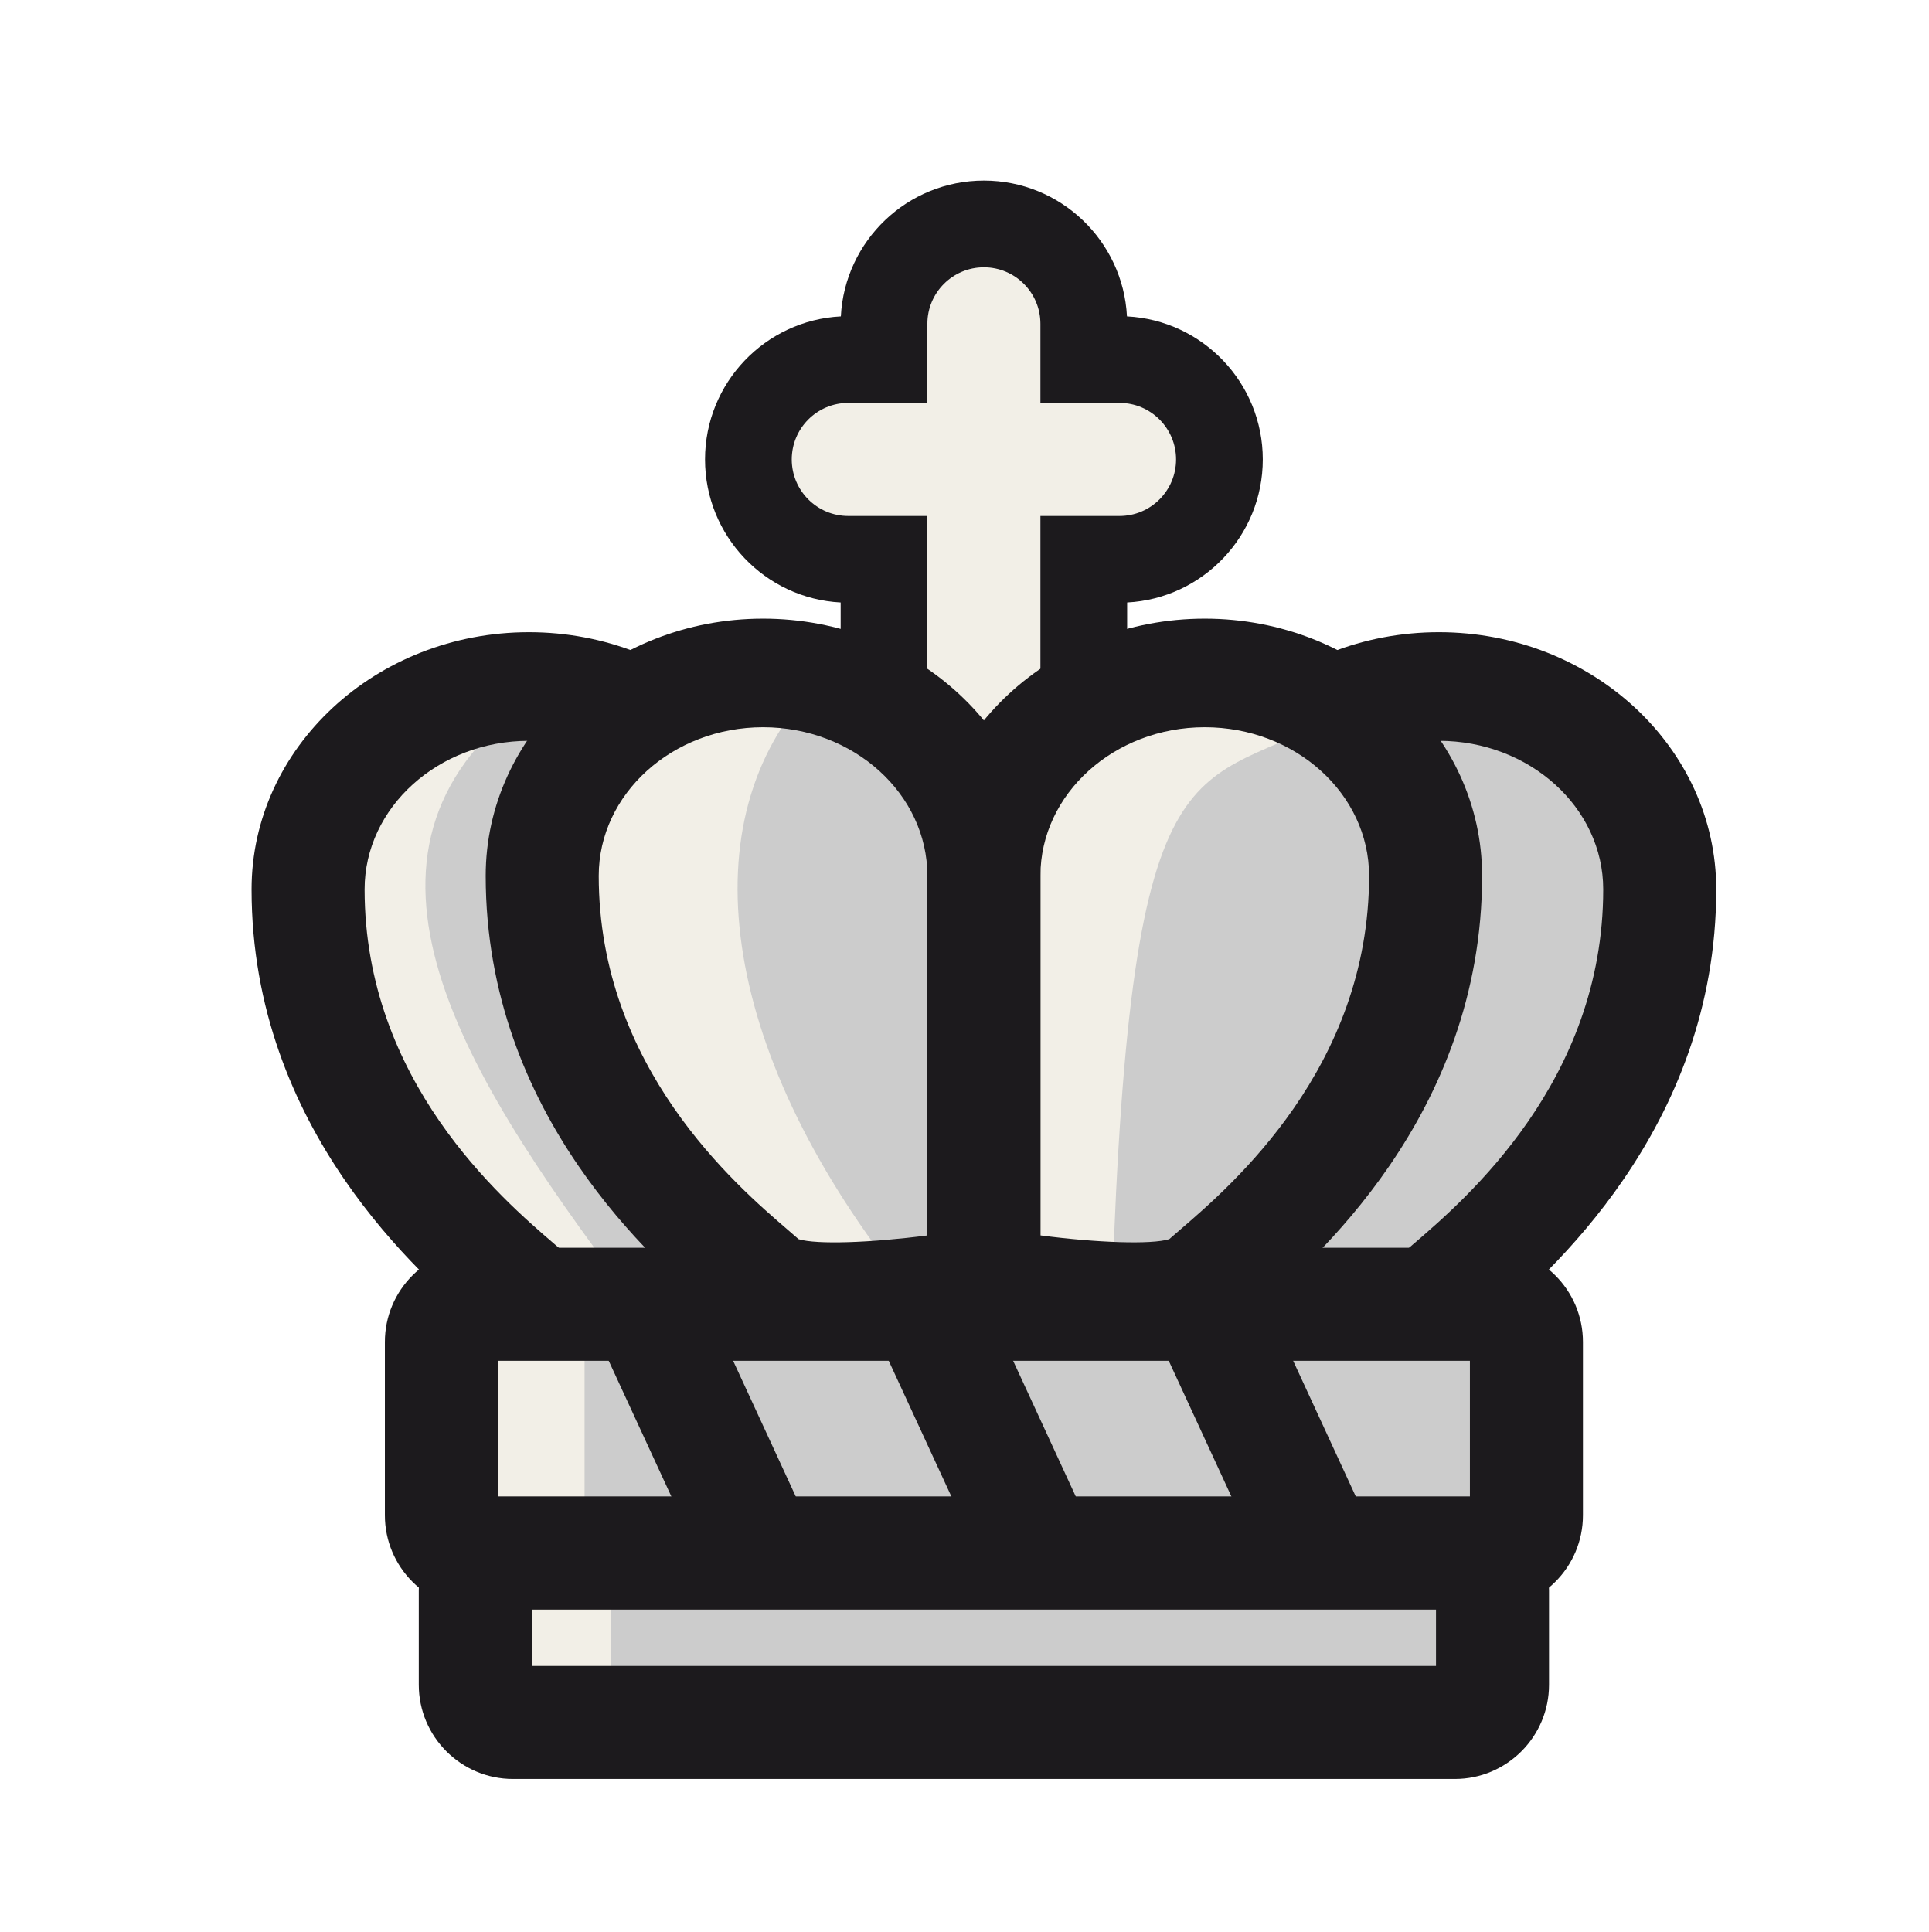
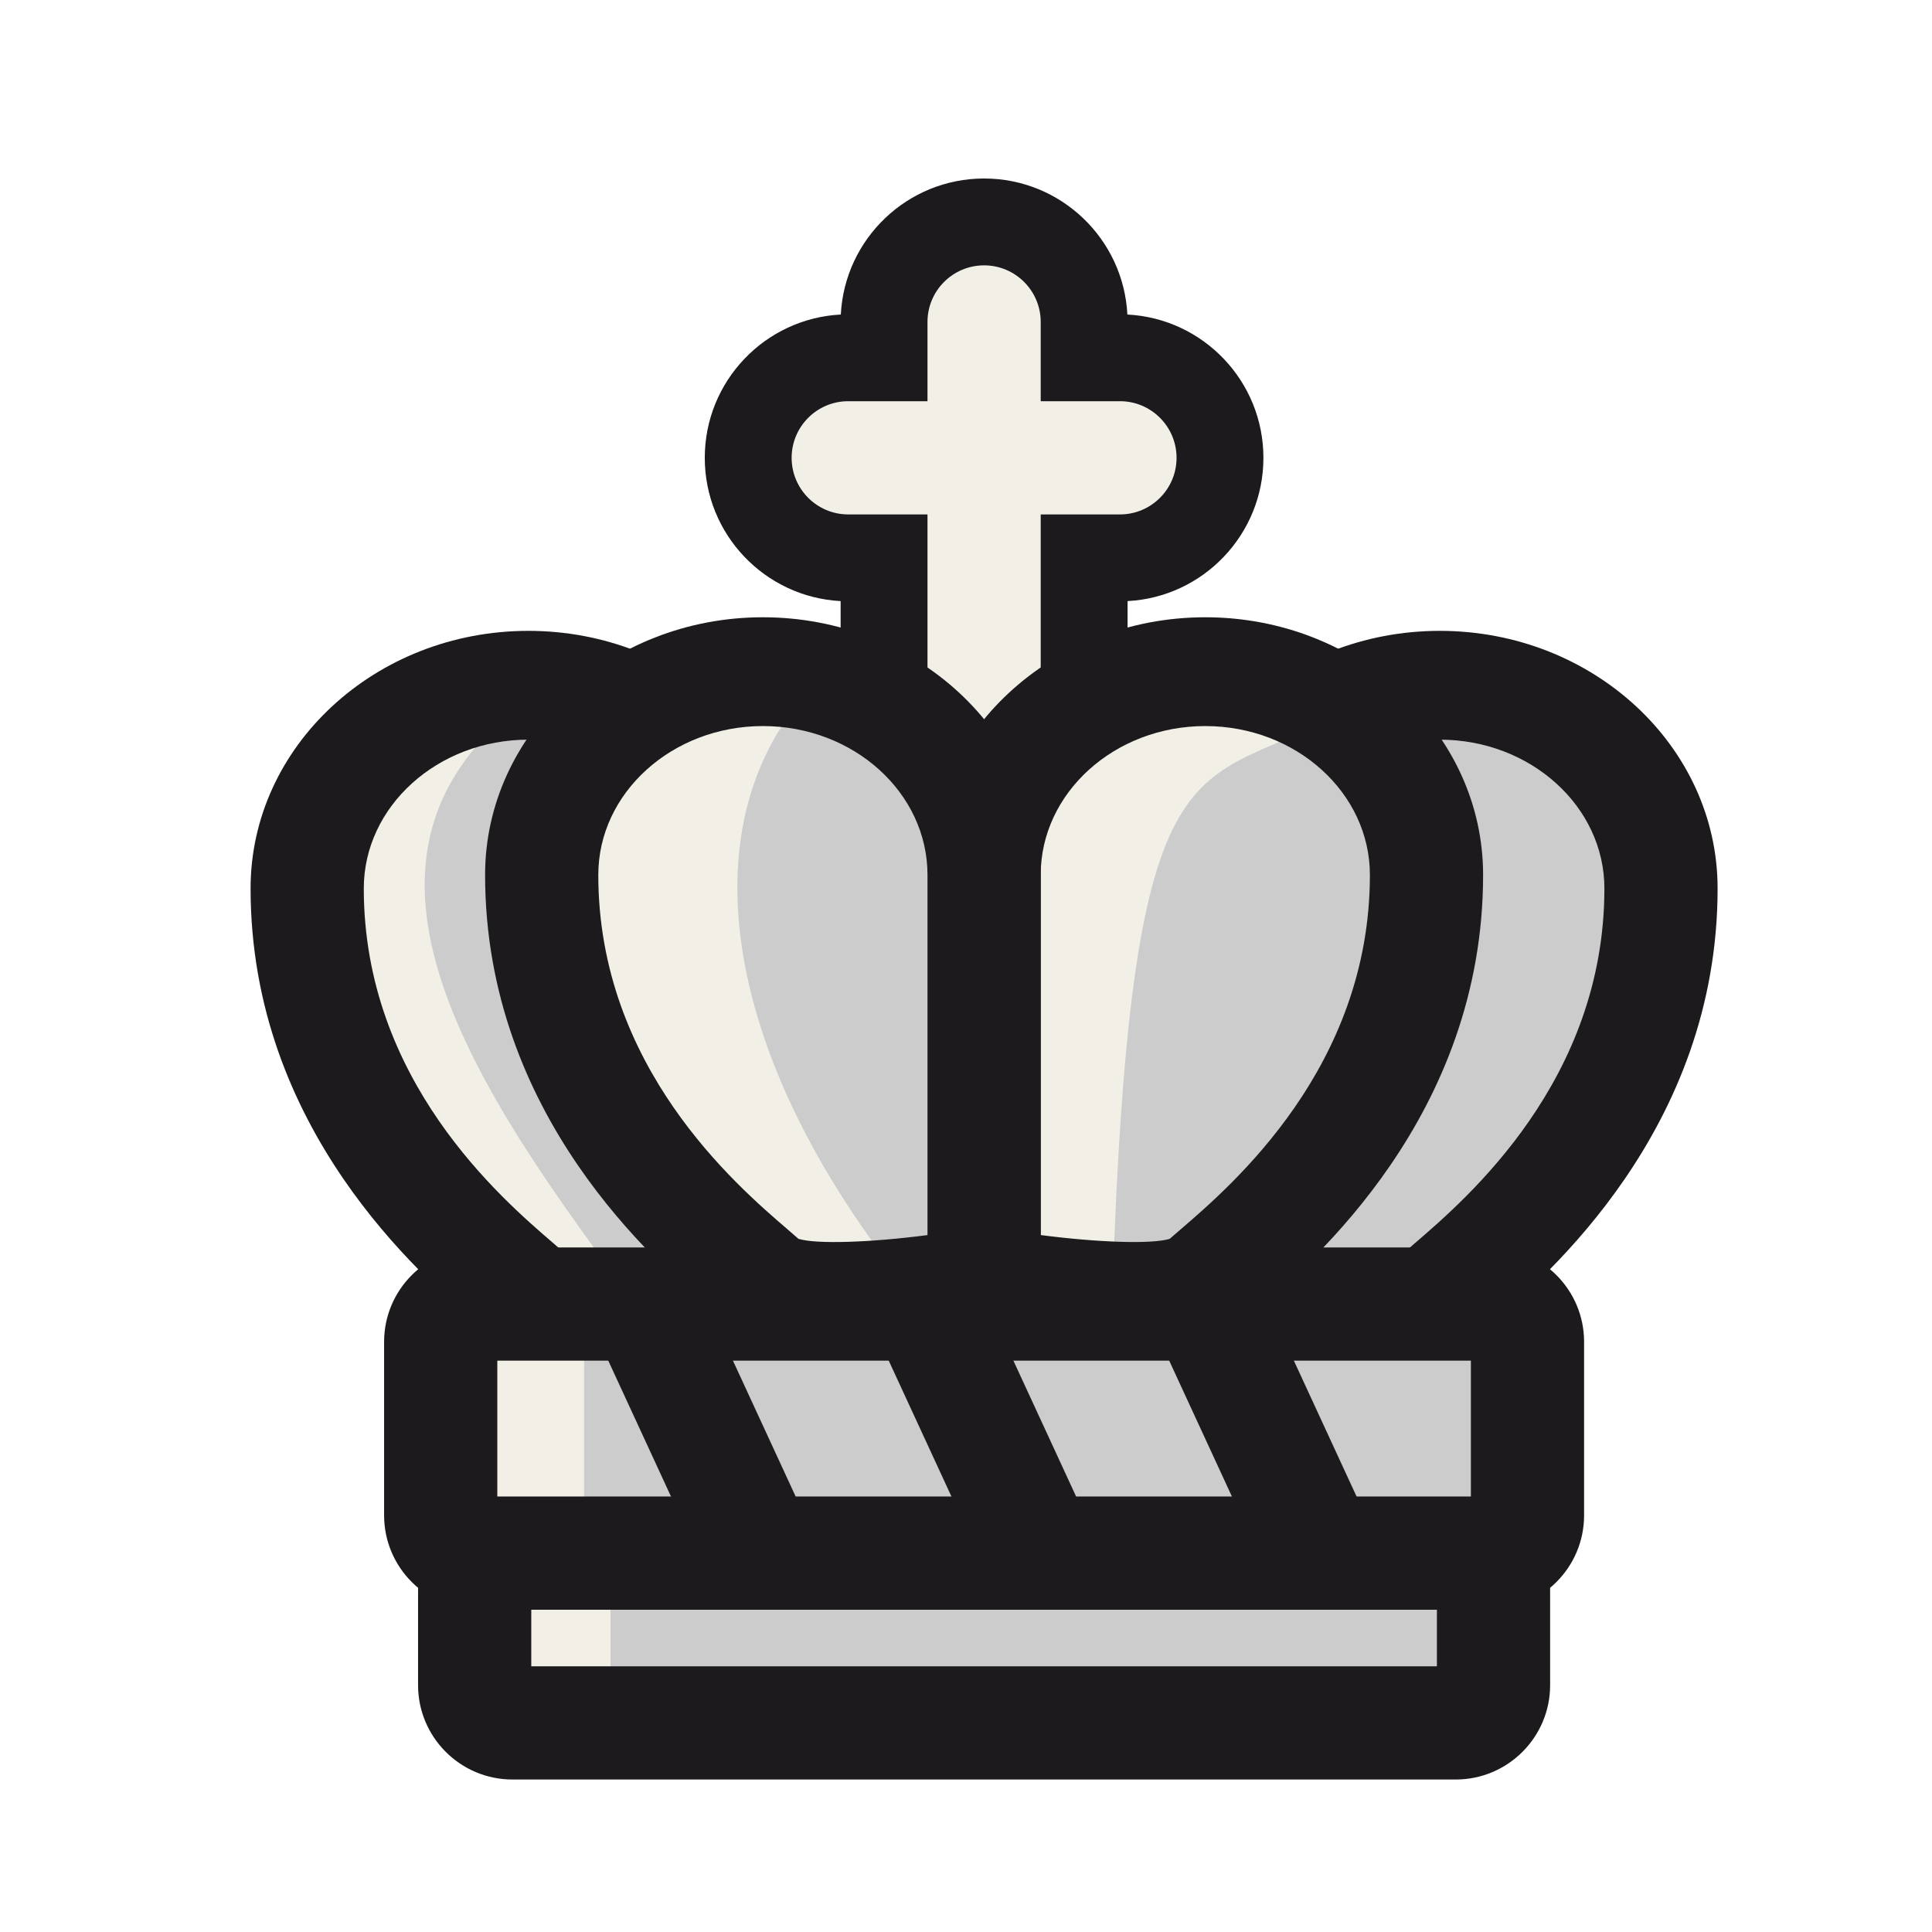
- <svg xmlns="http://www.w3.org/2000/svg" width="100%" height="100%" viewBox="0 0 591 592" version="1.1" xml:space="preserve" style="fill-rule:evenodd;clip-rule:evenodd;stroke-miterlimit:10;">
-   <g transform="matrix(1,0,0,1,-1532,-2046)">
-     <g transform="matrix(1,0,0,1,106.711,27.3962)">
-       <g id="wK.svg" transform="matrix(5.90551,0,0,5.90551,1720.99,2314.61)">
-         <g id="wK.svg1">
-           <g id="wK.svg2" transform="matrix(1,0,0,1,-50,-50)">
-             <clipPath id="_clip1">
-               <rect x="0" y="0" width="100" height="100" />
-             </clipPath>
-             <g clip-path="url(#_clip1)">
-               <g transform="matrix(1,0,0,1,0,1)">
-                 <path d="M48.045,25.648L43.94,25.648C42.322,25.648 41.008,24.334 41.008,22.715C41.008,21.097 42.322,19.783 43.94,19.783L48.045,19.783L48.045,15.678C48.045,14.06 49.359,12.746 50.977,12.746C52.596,12.746 53.909,14.06 53.909,15.678L53.909,19.783L58.014,19.783C59.633,19.783 60.947,21.097 60.947,22.715C60.947,24.334 59.633,25.648 58.014,25.648L53.909,25.648L53.909,39.755C53.909,41.374 52.596,42.687 50.977,42.687C49.359,42.687 48.045,41.374 48.045,39.755L48.045,25.648Z" style="fill:rgb(242,239,231);" />
-                 <path d="M43.555,15.293C43.756,11.37 47.005,8.246 50.977,8.246C54.95,8.246 58.199,11.37 58.4,15.293C62.323,15.494 65.447,18.743 65.447,22.715C65.447,26.685 62.328,29.932 58.409,30.137L58.409,39.755C58.409,43.857 55.079,47.187 50.977,47.187C46.875,47.187 43.545,43.857 43.545,39.755L43.545,30.137C39.627,29.932 36.508,26.685 36.508,22.715C36.508,18.743 39.632,15.494 43.555,15.293ZM48.045,25.648L48.045,39.755C48.045,41.374 49.359,42.687 50.977,42.687C52.596,42.687 53.909,41.374 53.909,39.755L53.909,25.648L58.014,25.648C59.633,25.648 60.947,24.334 60.947,22.715C60.947,21.097 59.633,19.783 58.014,19.783L53.909,19.783L53.909,15.678C53.909,14.06 52.596,12.746 50.977,12.746C49.359,12.746 48.045,14.06 48.045,15.678L48.045,19.783L43.94,19.783C42.322,19.783 41.008,21.097 41.008,22.715C41.008,24.334 42.322,25.648 43.94,25.648L48.045,25.648Z" style="fill:rgb(28,26,29);" />
-               </g>
-               <g transform="matrix(1,0,0,1,0,-3.90946)">
-                 <path d="M75.412,93.158L26.543,93.158C25.463,93.158 24.588,92.283 24.588,91.204L24.588,86.317C24.588,85.238 25.463,84.362 26.543,84.362L75.412,84.362C76.491,84.362 77.366,85.238 77.366,86.317L77.366,91.204C77.366,92.283 76.491,93.158 75.412,93.158" style="fill:rgb(204,204,204);fill-rule:nonzero;" />
-               </g>
-               <g transform="matrix(1,0,0,1,0,-3.90946)">
-                 <rect x="24.588" y="83.776" width="7.037" height="8.796" style="fill:rgb(242,239,231);fill-rule:nonzero;" />
-               </g>
-               <g transform="matrix(1,0,0,1,0,-3.90946)">
-                 <path d="M27.521,90.226L74.434,90.226L74.434,87.294L27.521,87.294L27.521,90.226ZM75.412,96.09L26.543,96.09C23.849,96.09 21.656,93.898 21.656,91.204L21.656,86.317C21.656,83.622 23.849,81.43 26.543,81.43L75.412,81.43C78.106,81.43 80.298,83.622 80.298,86.317L80.298,91.204C80.298,93.898 78.106,96.09 75.412,96.09" style="fill:rgb(28,26,29);fill-rule:nonzero;" />
-               </g>
-               <g transform="matrix(1,0,0,1,0,-3.90946)">
-                 <path d="M74.584,39.406C80.912,39.406 86.042,44.12 86.042,49.933C86.042,62.215 76.493,69.233 74.584,70.988C72.674,72.743 63.125,70.988 63.125,70.988L63.125,49.934C63.125,44.12 68.255,39.406 74.584,39.406" style="fill:rgb(204,204,204);fill-rule:nonzero;" />
-               </g>
-               <g transform="matrix(1,0,0,1,0,-3.90946)">
-                 <clipPath id="_clip2">
-                   <rect x="60.09" y="36.553" width="28.884" height="38.117" />
-                 </clipPath>
-                 <g clip-path="url(#_clip2)">
-                   <path d="M66.057,68.591C69.001,68.973 71.811,69.072 72.741,68.786C72.905,68.641 73.092,68.48 73.3,68.302C75.982,65.997 83.11,59.874 83.11,49.933C83.11,45.683 79.285,42.225 74.584,42.225C69.882,42.225 66.057,45.683 66.057,49.933L66.057,68.591ZM70.78,74.588C69.915,74.588 68.954,74.543 67.884,74.453C65.141,74.224 62.678,73.775 62.574,73.756L60.193,73.318L60.193,49.933C60.193,42.575 66.649,36.588 74.584,36.588C82.519,36.588 88.974,42.575 88.974,49.933C88.974,62.396 80.117,70.004 77.207,72.505C76.958,72.718 76.742,72.903 76.61,73.025C75.451,74.09 73.643,74.588 70.781,74.588" style="fill:rgb(28,26,29);fill-rule:nonzero;" />
-                 </g>
-               </g>
-               <g transform="matrix(1,0,0,1,0,-3.90946)">
-                 <path d="M62.435,38.703C68.764,38.703 73.894,43.416 73.894,49.23C73.894,61.512 64.346,68.53 62.435,70.285C60.526,72.039 50.977,70.285 50.977,70.285L50.977,49.23C50.977,43.416 56.108,38.703 62.435,38.703" style="fill:rgb(204,204,204);fill-rule:nonzero;" />
-               </g>
-               <g transform="matrix(1,0,0,1,0,-3.90946)">
-                 <path d="M69.547,40.771C61.924,45.072 58.601,40.967 57.623,70.874C57.623,70.874 56.06,73.797 52.541,68.724C49.023,63.652 51.173,54.64 51.173,49.568C51.173,44.495 55.473,41.333 58.992,39.642C62.51,37.952 69.547,40.771 69.547,40.771" style="fill:rgb(242,239,231);fill-rule:nonzero;" />
-               </g>
-               <g transform="matrix(1,0,0,1,0,-3.90946)">
-                 <path d="M53.909,67.887C56.853,68.27 59.663,68.369 60.592,68.083C60.777,67.92 60.964,67.759 61.151,67.599C63.834,65.294 70.962,59.171 70.962,49.23C70.962,44.979 67.138,41.52 62.435,41.52C57.734,41.52 53.909,44.979 53.909,49.23L53.909,67.887ZM58.633,73.885C57.767,73.885 56.806,73.839 55.737,73.75C52.993,73.521 50.531,73.071 50.427,73.053L48.045,72.615L48.045,49.23C48.045,41.872 54.5,35.885 62.435,35.885C70.37,35.885 76.826,41.872 76.826,49.23C76.826,61.693 67.969,69.302 65.058,71.801C64.809,72.015 64.594,72.2 64.461,72.322C63.304,73.386 61.495,73.885 58.633,73.885" style="fill:rgb(28,26,29);fill-rule:nonzero;" />
-               </g>
-               <g transform="matrix(1,0,0,1,0,-3.90946)">
-                 <path d="M27.371,39.406C21.043,39.406 15.913,44.12 15.913,49.933C15.913,62.215 25.461,69.233 27.371,70.988C29.281,72.743 38.83,70.988 38.83,70.988L38.83,49.934C38.83,44.12 33.699,39.406 27.371,39.406" style="fill:rgb(204,204,204);fill-rule:nonzero;" />
-               </g>
-               <g transform="matrix(1,0,0,1,0,-3.90946)">
-                 <path d="M28.889,39.079C16.574,46.636 22.829,57.866 31.626,69.701C31.626,69.701 27.13,72.895 23.611,67.823C20.093,62.75 14.815,55.987 14.815,50.915C14.815,45.842 18.333,40.769 21.852,39.079C25.37,37.388 28.889,39.079 28.889,39.079" style="fill:rgb(242,239,231);fill-rule:nonzero;" />
-               </g>
-               <g transform="matrix(1,0,0,1,0,-3.90946)">
-                 <path d="M29.214,68.786C30.144,69.072 32.953,68.973 35.898,68.591L35.898,49.933C35.898,45.683 32.072,42.225 27.371,42.225C22.67,42.225 18.845,45.683 18.845,49.933C18.845,59.874 25.973,65.997 28.656,68.302C28.863,68.48 29.05,68.641 29.214,68.786M31.174,74.588C28.311,74.588 26.504,74.09 25.345,73.025C25.212,72.903 24.997,72.718 24.747,72.505C21.838,70.004 12.981,62.396 12.981,49.933C12.981,42.575 19.437,36.588 27.371,36.588C35.306,36.588 41.762,42.575 41.762,49.933L41.762,73.318L39.38,73.756C39.276,73.775 36.814,74.224 34.07,74.453C33.001,74.543 32.039,74.588 31.174,74.588" style="fill:rgb(28,26,29);fill-rule:nonzero;" />
-               </g>
-               <g transform="matrix(1,0,0,1,0,-3.90946)">
-                 <path d="M39.519,38.703C33.191,38.703 28.06,43.416 28.06,49.23C28.06,61.512 37.609,68.53 39.519,70.285C41.429,72.039 50.977,70.285 50.977,70.285L50.977,49.23C50.977,43.416 45.847,38.703 39.519,38.703" style="fill:rgb(204,204,204);fill-rule:nonzero;" />
-               </g>
-               <g transform="matrix(1,0,0,1,0,-3.90946)">
-                 <path d="M42.767,38.817C35.73,45.351 36.903,57.084 45.7,68.92C45.7,68.92 42.181,74.045 38.663,68.973C35.144,63.9 29.084,55.226 29.084,50.154C29.084,45.082 33.385,41.919 36.903,40.229C40.422,38.538 42.767,38.817 42.767,38.817" style="fill:rgb(242,239,231);fill-rule:nonzero;" />
-               </g>
-               <g transform="matrix(1,0,0,1,0,-3.90946)">
-                 <path d="M41.362,68.083C42.294,68.37 45.104,68.271 48.045,67.889L48.045,49.23C48.045,44.979 44.22,41.52 39.519,41.52C34.818,41.52 30.993,44.979 30.993,49.23C30.993,59.171 38.12,65.294 40.804,67.599C41.011,67.776 41.198,67.937 41.362,68.083M43.322,73.885C40.459,73.885 38.652,73.386 37.493,72.322C37.361,72.2 37.145,72.015 36.896,71.801C33.986,69.301 25.128,61.693 25.128,49.23C25.128,41.872 31.584,35.885 39.519,35.885C47.453,35.885 53.909,41.872 53.909,49.23L53.909,72.615L51.528,73.053C51.425,73.071 48.962,73.521 46.218,73.75C45.149,73.839 44.187,73.885 43.322,73.885" style="fill:rgb(28,26,29);fill-rule:nonzero;" />
-               </g>
-               <g transform="matrix(1,0,0,1,0,-3.90946)">
-                 <path d="M33.385,71.461L39.611,84.948" style="fill:none;fill-rule:nonzero;" />
-               </g>
-               <g transform="matrix(1,0,0,1,0,-3.90946)">
-                 <path d="M47.913,71.461L54.139,84.948" style="fill:none;fill-rule:nonzero;" />
-               </g>
-               <g transform="matrix(1,0,0,1,0,-3.90946)">
-                 <path d="M62.441,71.461L68.668,84.948" style="fill:none;fill-rule:nonzero;" />
-               </g>
-               <g transform="matrix(1,0,0,1,0,-3.90946)">
-                 <path d="M77.171,84.362L24.784,84.362C23.704,84.362 22.829,83.487 22.829,82.407L22.829,73.415C22.829,72.336 23.704,71.461 24.784,71.461L77.171,71.461C78.25,71.461 79.126,72.336 79.126,73.415L79.126,82.407C79.126,83.487 78.25,84.362 77.171,84.362" style="fill:rgb(204,204,204);fill-rule:nonzero;" />
-               </g>
-               <g transform="matrix(1,0,0,1,0,-3.90946)">
-                 <rect x="23.416" y="73.22" width="6.842" height="8.796" style="fill:rgb(242,239,231);fill-rule:nonzero;" />
-               </g>
-               <g transform="matrix(1,0,0,1,0,-3.90946)">
-                 <path d="M25.761,81.43L76.193,81.43L76.193,74.393L25.761,74.393L25.761,81.43ZM77.171,87.294L24.784,87.294C22.089,87.294 19.897,85.102 19.897,82.407L19.897,73.415C19.897,70.721 22.089,68.529 24.784,68.529L77.171,68.529C79.865,68.529 82.058,70.721 82.058,73.415L82.058,82.407C82.058,85.102 79.865,87.294 77.171,87.294" style="fill:rgb(28,26,29);fill-rule:nonzero;" />
-               </g>
-               <g transform="matrix(1,0,0,1,0,19.5471)">
-                 <clipPath id="_clip3">
-                   <rect x="12.981" y="11.728" width="75.993" height="84.362" />
-                 </clipPath>
-                 <g clip-path="url(#_clip3)">
-                   <g transform="matrix(1,0,0,-1,20.4041,59.7325)">
-                     <path d="M12.981,11.728L19.207,-1.759" style="fill:none;fill-rule:nonzero;stroke:rgb(28,26,29);stroke-width:5.86px;" />
-                   </g>
-                 </g>
-               </g>
-               <g transform="matrix(1,0,0,1,0,19.5471)">
-                 <g transform="matrix(1,0,0,-1,34.9322,59.7325)">
-                   <path d="M12.981,11.728L19.207,-1.759" style="fill:none;fill-rule:nonzero;stroke:rgb(28,26,29);stroke-width:5.86px;" />
-                 </g>
-               </g>
-               <g transform="matrix(1,0,0,1,0,19.5471)">
-                 <clipPath id="_clip4">
-                   <rect x="12.981" y="11.728" width="75.993" height="84.362" />
-                 </clipPath>
-                 <g clip-path="url(#_clip4)">
-                   <g transform="matrix(1,0,0,-1,49.4606,59.7325)">
-                     <path d="M12.981,11.728L19.207,-1.759" style="fill:none;fill-rule:nonzero;stroke:rgb(28,26,29);stroke-width:5.86px;" />
-                   </g>
-                 </g>
-               </g>
-             </g>
-           </g>
-           <g id="wK.svg3">
-                     </g>
-         </g>
-       </g>
+ <svg xmlns="http://www.w3.org/2000/svg" width="100%" height="100%" viewBox="0 0 417 417" version="1.1" xml:space="preserve" style="fill-rule:evenodd;clip-rule:evenodd;stroke-miterlimit:10;">
+   <path d="M200.189,111.032l-17.104,-0c-6.743,-0 -12.217,-5.475 -12.217,-12.217c-0,-6.743 5.474,-12.218 12.217,-12.218l17.104,0l-0,-17.103c-0,-6.743 5.474,-12.218 12.217,-12.218c6.742,0 12.217,5.475 12.217,12.218l-0,17.103l17.104,0c6.742,0 12.217,5.475 12.217,12.218c-0,6.742 -5.475,12.217 -12.217,12.217l-17.104,-0l-0,58.782c-0,6.742 -5.475,12.217 -12.217,12.217c-6.743,-0 -12.217,-5.475 -12.217,-12.217l-0,-58.782Z" style="fill:#f2efe7;" />
+   <path d="M181.48,67.888c0.836,-16.346 14.373,-29.362 30.926,-29.362c16.553,0 30.089,13.016 30.926,29.362c16.346,0.837 29.362,14.374 29.362,30.927c-0,16.539 -12.994,30.067 -29.321,30.924l-0,40.075c-0,17.091 -13.876,30.967 -30.967,30.967c-17.092,-0 -30.967,-13.876 -30.967,-30.967l-0,-40.075c-16.328,-0.857 -29.321,-14.385 -29.321,-30.924c-0,-16.553 13.015,-30.09 29.362,-30.927Zm18.709,43.144l-0,58.782c-0,6.742 5.474,12.217 12.217,12.217c6.742,-0 12.217,-5.475 12.217,-12.217l-0,-58.782l17.104,-0c6.742,-0 12.217,-5.475 12.217,-12.217c-0,-6.743 -5.475,-12.218 -12.217,-12.218l-17.104,0l-0,-17.103c-0,-6.743 -5.475,-12.218 -12.217,-12.218c-6.743,0 -12.217,5.475 -12.217,12.218l-0,17.103l-17.104,0c-6.743,0 -12.217,5.475 -12.217,12.218c-0,6.742 5.474,12.217 12.217,12.217l17.104,-0Z" style="fill:#1c1a1d;" />
+   <path d="M314.215,371.87l-203.618,-0c-4.499,-0 -8.145,-3.646 -8.145,-8.145l-0,-20.362c-0,-4.495 3.646,-8.144 8.145,-8.144l203.618,-0c4.498,-0 8.144,3.649 8.144,8.144l0,20.362c0,4.499 -3.646,8.145 -8.144,8.145" style="fill:#ccc;fill-rule:nonzero;" />
+   <rect x="102.452" y="332.775" width="29.321" height="36.651" style="fill:#f2efe7;fill-rule:nonzero;" />
+   <g>
+     <path d="M114.669,359.653l195.473,-0l0,-12.217l-195.473,-0l0,12.217Zm199.546,24.434l-203.618,-0c-11.228,-0 -20.362,-9.134 -20.362,-20.362l-0,-20.362c-0,-11.227 9.134,-20.361 20.362,-20.361l203.618,-0c11.227,-0 20.361,9.134 20.361,20.361l0,20.362c0,11.228 -9.134,20.362 -20.361,20.362" style="fill:#1c1a1d;fill-rule:nonzero;" />
+   </g>
+   <path d="M310.765,147.903c26.369,0 47.743,19.64 47.743,43.864c0,51.174 -39.785,80.416 -47.743,87.727c-7.957,7.312 -47.744,0 -47.744,0l0,-87.727c0,-24.224 21.376,-43.864 47.744,-43.864" style="fill:#ccc;fill-rule:nonzero;" />
+   <g>
+     <clipPath id="_clip1">
+       <rect x="250.374" y="136.017" width="120.351" height="158.822" />
+     </clipPath>
+     <g clip-path="url(#_clip1)">
+       <path d="M275.237,269.505c12.269,1.594 23.973,2.007 27.849,0.814c0.684,-0.605 1.463,-1.276 2.329,-2.017c11.176,-9.605 40.876,-35.115 40.876,-76.535c0,-17.712 -15.937,-32.121 -35.526,-32.121c-19.591,0 -35.527,14.409 -35.527,32.121l-0.001,77.738Zm19.681,24.99c-3.604,0 -7.609,-0.191 -12.067,-0.563c-11.431,-0.954 -21.692,-2.825 -22.124,-2.905l-9.924,-1.823l0,-97.437c0,-30.66 26.901,-55.604 59.962,-55.604c33.063,-0 59.96,24.944 59.96,55.604c0,51.929 -36.903,83.626 -49.031,94.046c-1.037,0.891 -1.934,1.661 -2.487,2.17c-4.827,4.434 -12.361,6.512 -24.288,6.512" style="fill:#1c1a1d;fill-rule:nonzero;" />
+     </g>
+   </g>
+   <path d="M260.148,144.973c26.368,-0 47.745,19.637 47.745,43.864c-0,51.175 -39.786,80.416 -47.745,87.727c-7.958,7.308 -47.742,-0 -47.742,-0l-0,-87.727c-0,-24.228 21.376,-43.864 47.742,-43.864" style="fill:#ccc;fill-rule:nonzero;" />
+   <path d="M289.781,153.591c-31.765,17.919 -45.611,0.815 -49.683,125.429c-0,0 -6.516,12.176 -21.177,-8.959c-14.66,-21.136 -5.701,-58.683 -5.701,-79.818c0,-21.136 17.919,-34.313 32.579,-41.357c14.661,-7.044 43.982,4.705 43.982,4.705" style="fill:#f2efe7;fill-rule:nonzero;" />
+   <path d="M224.623,266.574c12.264,1.594 23.972,2.008 27.844,0.815c0.771,-0.679 1.548,-1.351 2.33,-2.018c11.179,-9.602 40.879,-35.114 40.879,-76.534c-0,-17.712 -15.936,-32.124 -35.528,-32.124c-19.588,-0 -35.525,14.412 -35.525,32.124l-0,77.737Zm19.681,24.991c-3.608,-0 -7.614,-0.191 -12.068,-0.562c-11.431,-0.956 -21.691,-2.83 -22.125,-2.906l-9.922,-1.823l-0,-97.437c-0,-30.661 26.896,-55.607 59.959,-55.607c33.062,-0 59.962,24.946 59.962,55.607c-0,51.928 -36.906,83.63 -49.034,94.045c-1.037,0.891 -1.934,1.662 -2.488,2.17c-4.823,4.432 -12.357,6.513 -24.284,6.513" style="fill:#1c1a1d;fill-rule:nonzero;" />
+   <path d="M114.045,147.903c-26.364,0 -47.742,19.64 -47.742,43.864c0,51.174 39.786,80.416 47.742,87.727c7.958,7.312 47.745,0 47.745,0l0,-87.727c0,-24.224 -21.376,-43.864 -47.744,-43.864" style="fill:#ccc;fill-rule:nonzero;" />
+   <path d="M120.37,146.538c-51.311,31.488 -25.248,78.279 11.403,127.595c-0,0 -18.733,13.305 -33.393,-7.827c-14.661,-21.137 -36.652,-49.316 -36.652,-70.452c0,-21.134 14.661,-42.272 29.321,-49.316c14.661,-7.043 29.321,0 29.321,0" style="fill:#f2efe7;fill-rule:nonzero;" />
+   <path d="M121.726,270.319c3.875,1.193 15.58,0.78 27.847,-0.814l0,-77.738c0,-17.712 -15.939,-32.121 -35.527,-32.121c-19.59,0 -35.526,14.409 -35.526,32.121c0,41.42 29.7,66.93 40.88,76.535c0.862,0.741 1.642,1.412 2.326,2.017m8.166,24.176c-11.93,0 -19.461,-2.077 -24.287,-6.512c-0.554,-0.509 -1.451,-1.279 -2.492,-2.17c-12.123,-10.42 -49.027,-42.117 -49.027,-94.046c0,-30.66 26.9,-55.604 59.959,-55.604c33.063,-0 59.962,24.944 59.962,55.604l0,97.437l-9.922,1.823c-0.434,0.08 -10.694,1.951 -22.125,2.905c-4.457,0.372 -8.463,0.563 -12.068,0.563" style="fill:#1c1a1d;fill-rule:nonzero;" />
+   <path d="M164.664,144.973c-26.369,-0 -47.745,19.637 -47.745,43.864c-0,51.175 39.784,80.416 47.744,87.727c7.957,7.308 47.743,-0 47.743,-0l-0,-87.727c-0,-24.228 -21.377,-43.864 -47.742,-43.864" style="fill:#ccc;fill-rule:nonzero;" />
+   <path d="M178.198,145.447c-29.321,27.228 -24.434,76.112 12.217,125.428c-0,0 -14.661,21.358 -29.321,0.224c-14.661,-21.139 -39.909,-57.278 -39.909,-78.413c-0,-21.135 17.918,-34.313 32.579,-41.356c14.66,-7.045 24.434,-5.883 24.434,-5.883" style="fill:#f2efe7;fill-rule:nonzero;" />
+   <path d="M172.343,267.389c3.882,1.196 15.589,0.786 27.846,-0.808l-0,-77.744c-0,-17.712 -15.937,-32.124 -35.525,-32.124c-19.589,-0 -35.528,14.412 -35.528,32.124c-0,41.42 29.699,66.933 40.882,76.534c0.862,0.741 1.639,1.409 2.325,2.018m8.165,24.176c-11.928,-0 -19.458,-2.081 -24.288,-6.513c-0.55,-0.509 -1.448,-1.279 -2.485,-2.17c-12.128,-10.416 -49.033,-42.116 -49.033,-94.045c-0,-30.661 26.899,-55.607 59.961,-55.607c33.059,-0 59.96,24.946 59.96,55.607l-0,97.437l-9.924,1.823c-0.429,0.076 -10.69,1.95 -22.124,2.905c-4.454,0.372 -8.462,0.563 -12.067,0.563" style="fill:#1c1a1d;fill-rule:nonzero;" />
+   <path d="M139.103,281.464l25.942,56.198" style="fill:none;fill-rule:nonzero;" />
+   <path d="M199.638,281.464l25.943,56.198" style="fill:none;fill-rule:nonzero;" />
+   <path d="M260.173,281.464l25.942,56.198" style="fill:none;fill-rule:nonzero;" />
+   <path d="M321.545,335.219l-218.279,-0c-4.499,-0 -8.144,-3.646 -8.144,-8.145l-0,-37.466c-0,-4.496 3.645,-8.144 8.144,-8.144l218.279,-0c4.498,-0 8.145,3.648 8.145,8.144l-0,37.466c-0,4.499 -3.647,8.145 -8.145,8.145" style="fill:#ccc;fill-rule:nonzero;" />
+   <rect x="97.565" y="288.794" width="28.507" height="36.651" style="fill:#f2efe7;fill-rule:nonzero;" />
+   <path d="M107.339,323.002l210.134,-0l-0,-29.321l-210.134,-0l-0,29.321Zm214.206,24.434l-218.279,-0c-11.227,-0 -20.361,-9.135 -20.361,-20.362l-0,-37.466c-0,-11.227 9.134,-20.362 20.361,-20.362l218.279,0c11.227,0 20.362,9.135 20.362,20.362l-0,37.466c-0,11.227 -9.135,20.362 -20.362,20.362" style="fill:#1c1a1d;fill-rule:nonzero;" />
+   <g>
+     <clipPath id="_clip2">
+       <rect x="54.086" y="130.315" width="316.639" height="351.508" />
+     </clipPath>
+     <g clip-path="url(#_clip2)">
+       <path d="M139.103,281.464l25.943,56.198" style="fill:none;fill-rule:nonzero;stroke:#1c1a1d;stroke-width:24.43px;" />
+     </g>
+   </g>
+   <g>
+     <path d="M199.637,281.464l25.943,56.198" style="fill:none;fill-rule:nonzero;stroke:#1c1a1d;stroke-width:24.43px;" />
+   </g>
+   <g>
+     <clipPath id="_clip3">
+       <rect x="54.086" y="130.315" width="316.639" height="351.508" />
+     </clipPath>
+     <g clip-path="url(#_clip3)">
+       <path d="M260.172,281.464l25.943,56.198" style="fill:none;fill-rule:nonzero;stroke:#1c1a1d;stroke-width:24.43px;" />
    </g>
  </g>
</svg>
